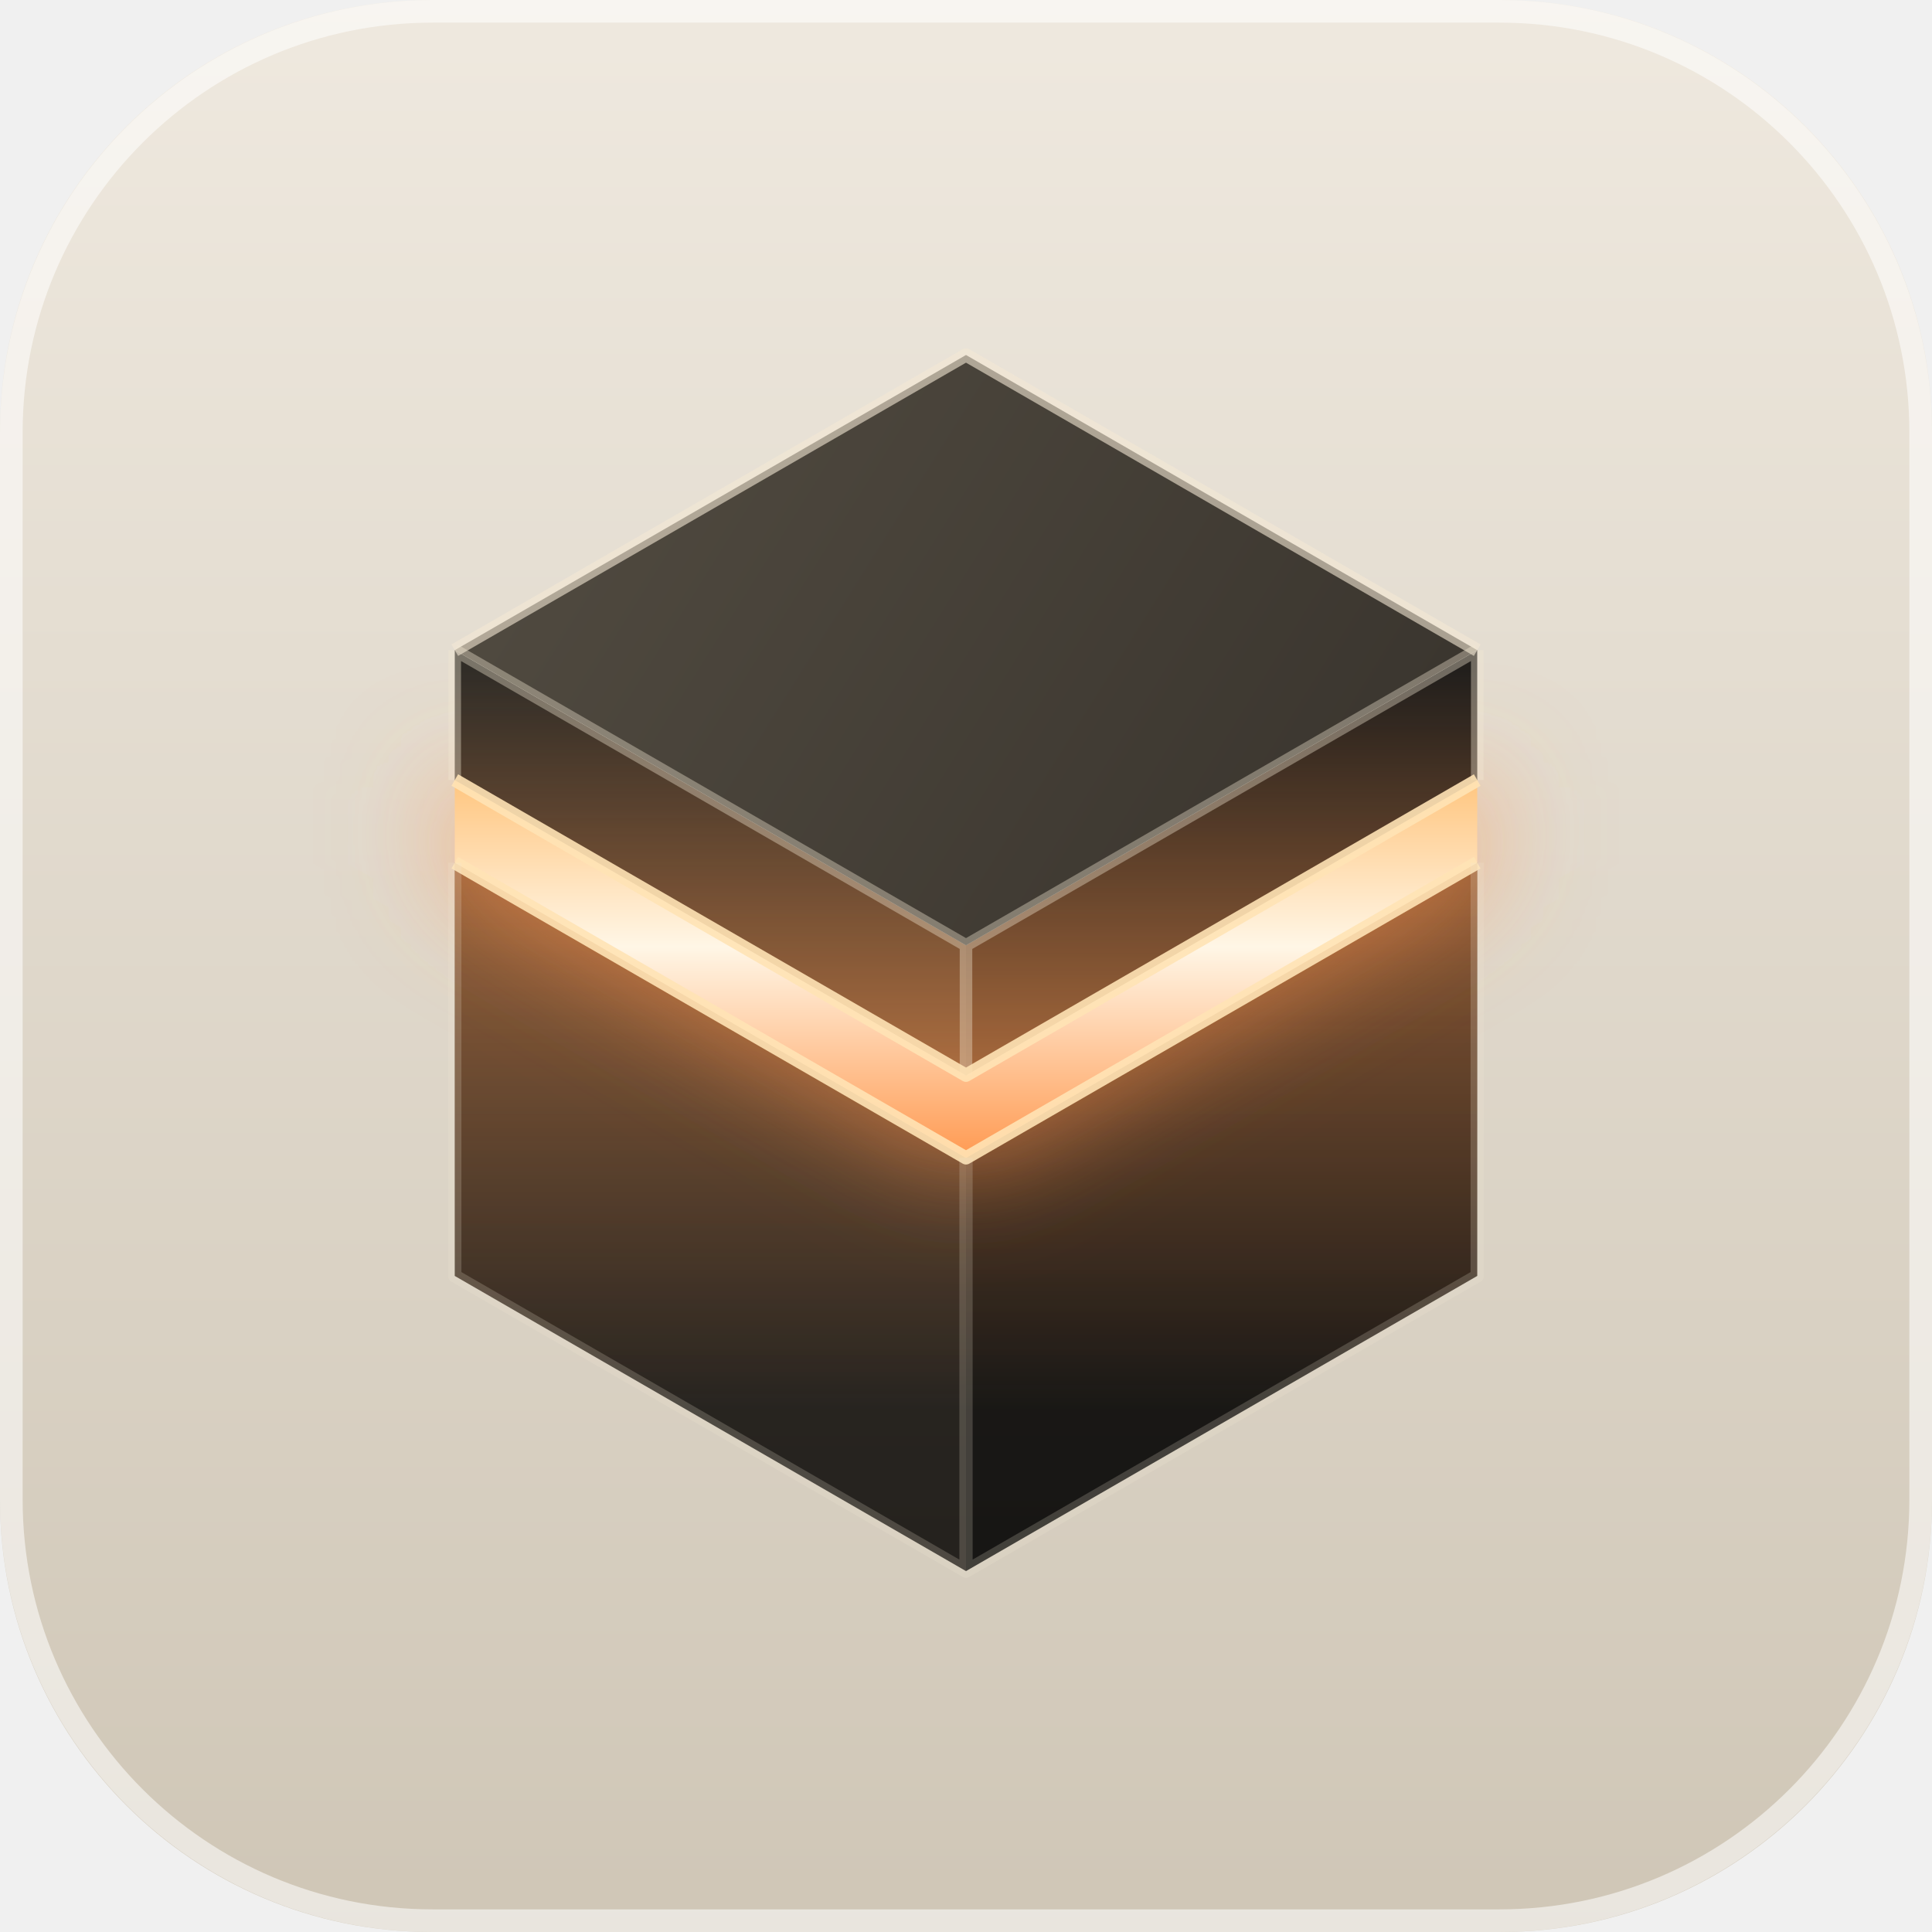
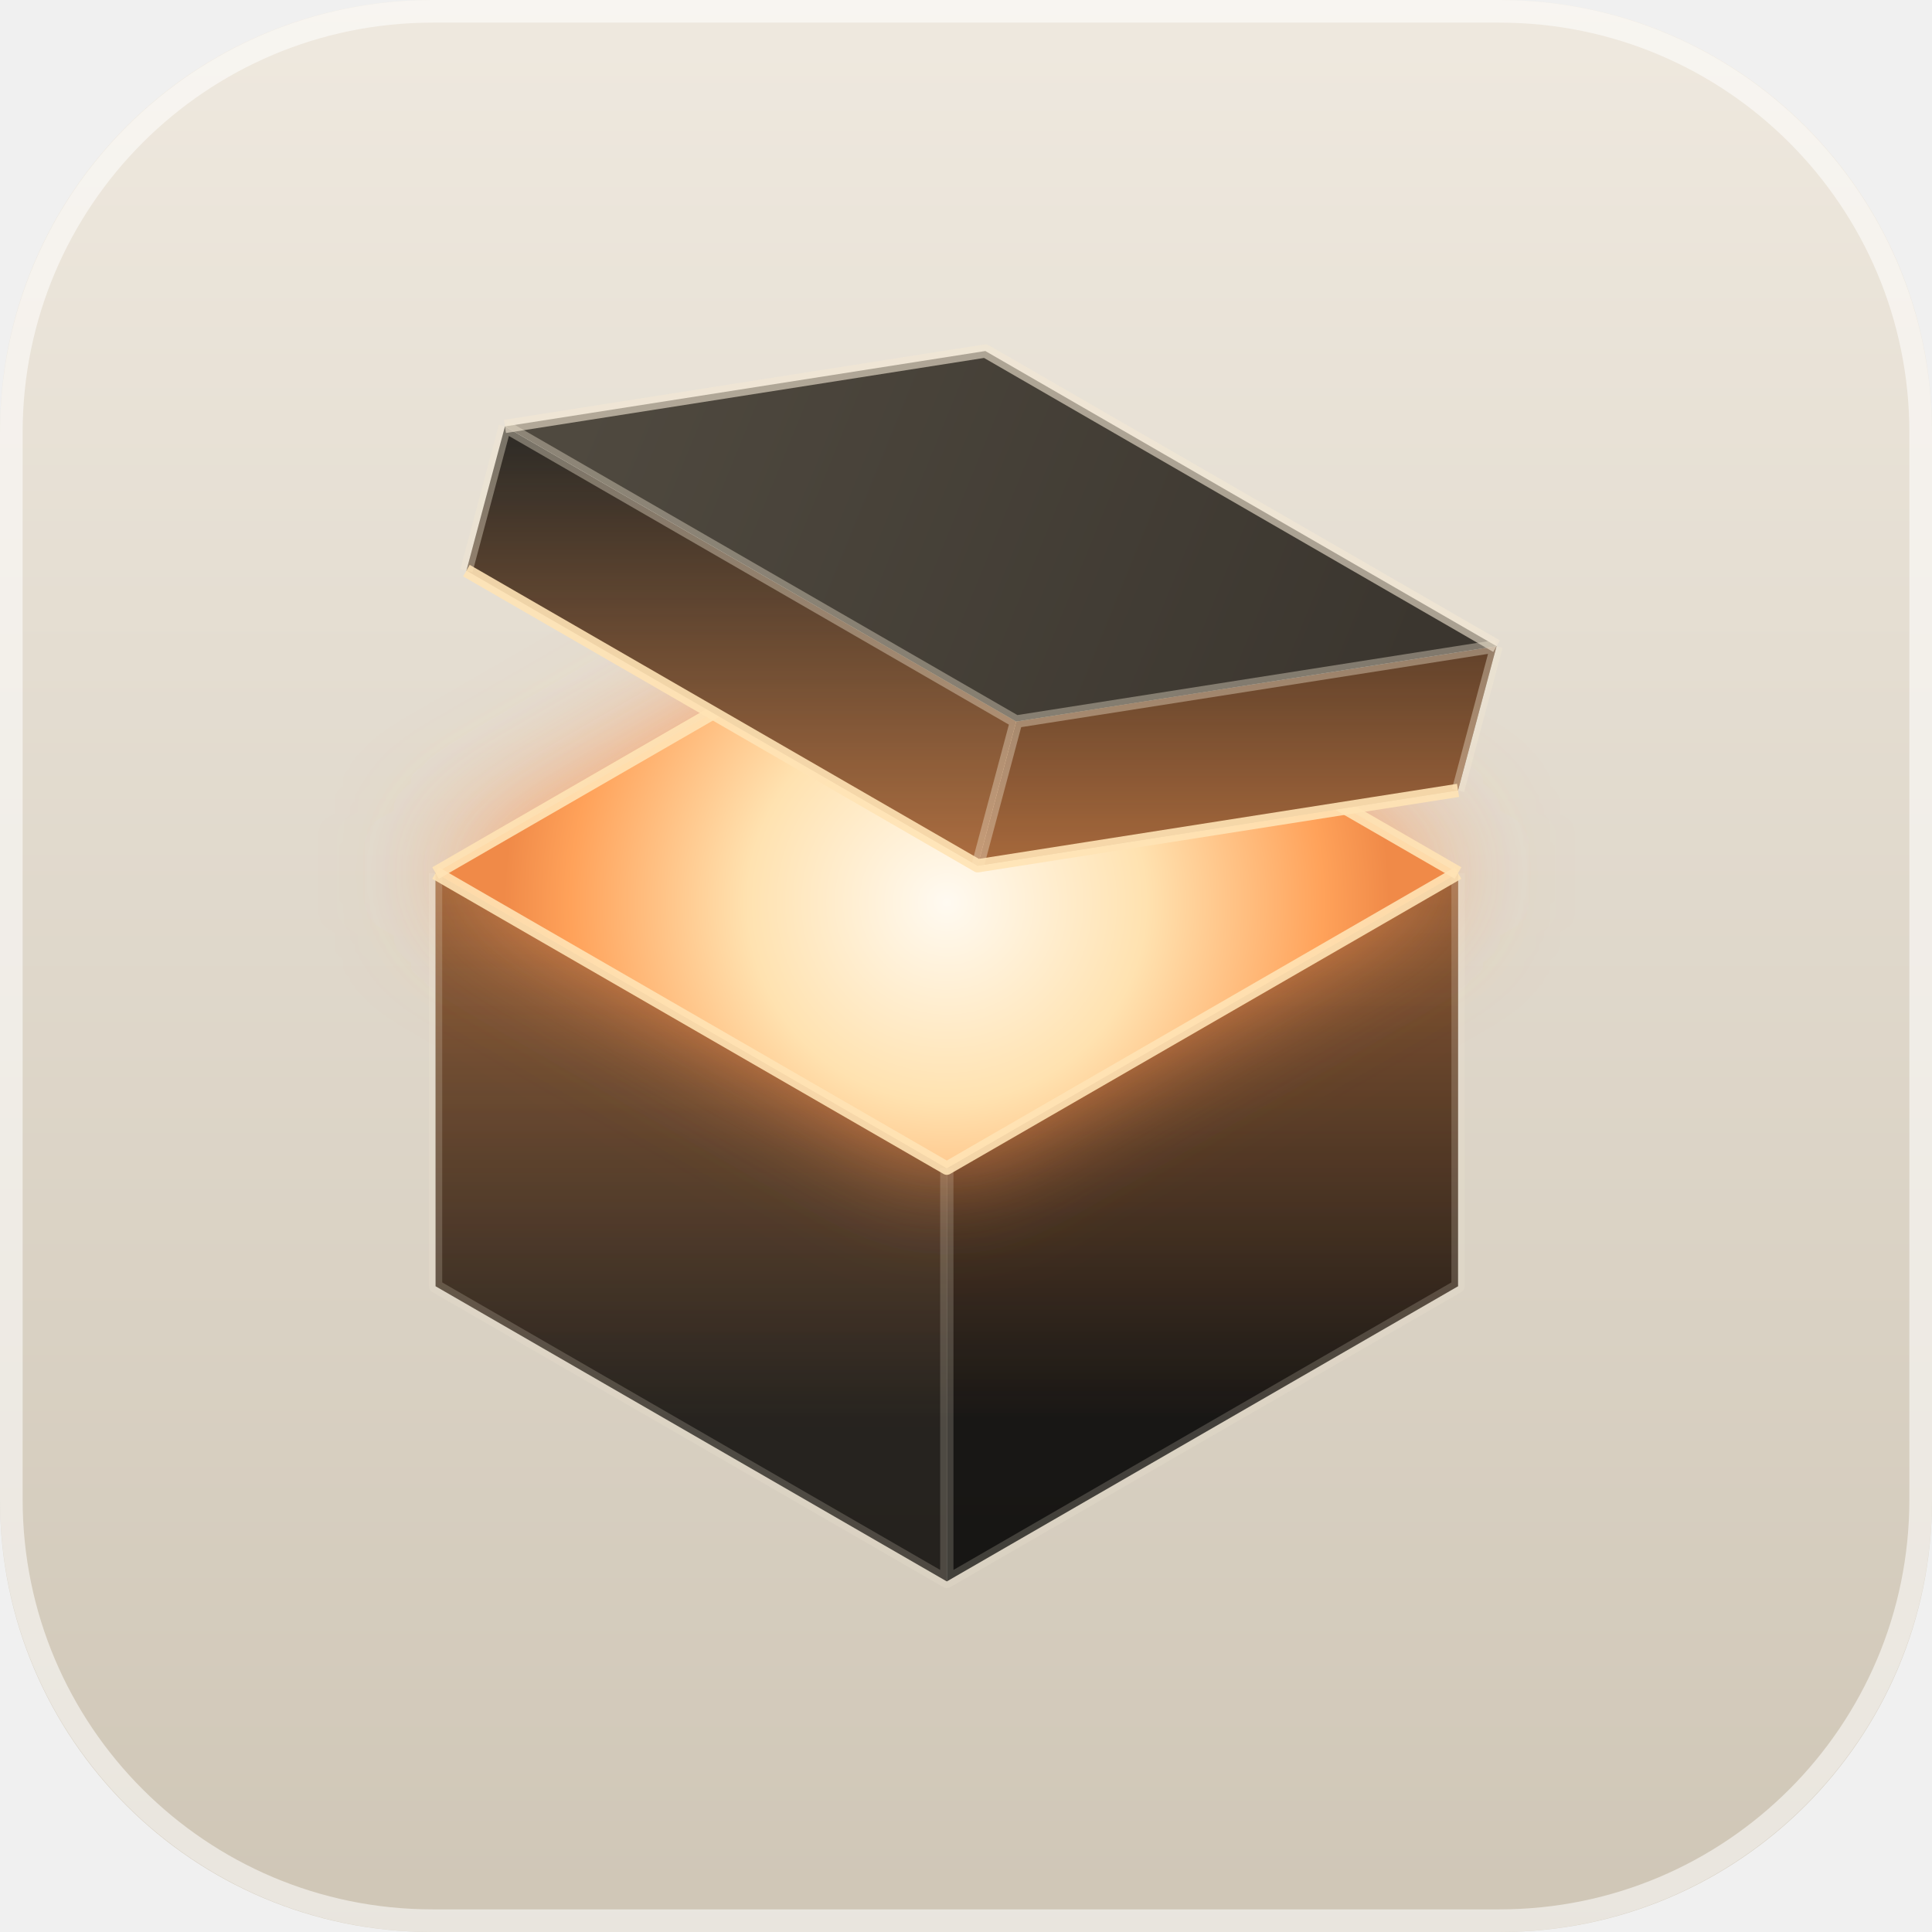
<svg xmlns="http://www.w3.org/2000/svg" viewBox="0 0 128 128" width="128" height="128" role="img" aria-label="Magic CAD">
  <defs>
    <linearGradient id="stone" x1="0" y1="0" x2="0" y2="1">
      <stop stop-color="#efe9df" />
      <stop offset="1" stop-color="#cfc6b6" />
    </linearGradient>
  </defs>
  <rect width="128" height="128" rx="28.6" fill="url(#stone)" />
  <rect x=".75" y=".75" width="126.5" height="126.5" rx="27.9" fill="none" stroke="#fff" stroke-opacity=".55" stroke-width="1.5" />
-   <svg x="20" y="20" width="88" height="88" viewBox="19 21 90 90">
+   <svg x="20" y="20" width="88" height="88" viewBox="20.3 20.3 90 90">
    <defs>
-       <linearGradient id="m-top" x1="40" y1="30" x2="88" y2="60" gradientUnits="userSpaceOnUse">
+       <linearGradient id="m-top" x1="40" y1="26" x2="94" y2="48" gradientUnits="userSpaceOnUse">
        <stop stop-color="#4f493f" />
        <stop offset="1" stop-color="#3b362f" />
      </linearGradient>
-       <linearGradient id="m-left" x1="0" y1="46" x2="0" y2="106" gradientUnits="userSpaceOnUse">
+       <linearGradient id="m-left" x1="0" y1="30" x2="0" y2="106" gradientUnits="userSpaceOnUse">
        <stop stop-color="#312d27" />
        <stop offset="1" stop-color="#25221e" />
      </linearGradient>
-       <linearGradient id="m-right" x1="0" y1="46" x2="0" y2="106" gradientUnits="userSpaceOnUse">
+       <linearGradient id="m-right" x1="0" y1="30" x2="0" y2="106" gradientUnits="userSpaceOnUse">
        <stop stop-color="#221f1c" />
        <stop offset="1" stop-color="#171614" />
      </linearGradient>
-       <linearGradient id="m-gap" x1="0" y1="53" x2="0" y2="79" gradientUnits="userSpaceOnUse">
-         <stop stop-color="#ffc47c" />
-         <stop offset=".45" stop-color="#fff6e6" />
-         <stop offset="1" stop-color="#ff9a52" />
-       </linearGradient>
-       <linearGradient id="m-lid-spill" x1="0" y1="73" x2="0" y2="46" gradientUnits="userSpaceOnUse">
+       <radialGradient id="m-light" cx="64" cy="61" r="30" gradientUnits="userSpaceOnUse">
+         <stop stop-color="#fffaf1" />
+         <stop offset=".45" stop-color="#ffe2b0" />
+         <stop offset=".85" stop-color="#ffa25a" />
+         <stop offset="1" stop-color="#f08a48" />
+       </radialGradient>
+       <linearGradient id="m-lid-spill" x1="0" y1="58" x2="0" y2="30" gradientUnits="userSpaceOnUse">
        <stop stop-color="#ff9a52" stop-opacity=".6" />
        <stop offset="1" stop-color="#ff9a52" stop-opacity="0" />
      </linearGradient>
      <linearGradient id="m-base-spill" x1="0" y1="59" x2="0" y2="96" gradientUnits="userSpaceOnUse">
        <stop stop-color="#ff9a52" stop-opacity=".5" />
        <stop offset="1" stop-color="#ff9a52" stop-opacity="0" />
      </linearGradient>
-       <filter id="m-bloom" x="-.5" y="-1.5" width="2" height="4">
+       <filter id="m-bloom" x="-.5" y="-.5" width="2" height="2">
        <feGaussianBlur stdDeviation="4" />
      </filter>
    </defs>
    <path d="M29.36 59 64 79v28L29.36 87Z" fill="url(#m-left)" />
    <path d="M64 79l34.64-20v28L64 107Z" fill="url(#m-right)" />
    <path d="M29.36 59 64 79v28L29.36 87ZM64 79l34.64-20v28L64 107Z" fill="url(#m-base-spill)" />
-     <path d="M29.36 53.4 64 73.4l34.64-20v5.6L64 79 29.36 59Z" fill="#ff9450" filter="url(#m-bloom)" opacity=".9" />
-     <path d="M29.36 53.4 64 73.4l34.64-20v5.6L64 79 29.36 59Z" fill="url(#m-gap)" />
-     <path d="M29.36 44.6 64 64.6v8.8L29.36 53.4Z" fill="url(#m-left)" />
-     <path d="M64 64.6l34.64-20v8.8L64 73.4Z" fill="url(#m-right)" />
-     <path d="M29.36 44.6 64 64.6v8.8L29.36 53.4ZM64 64.6l34.64-20v8.8L64 73.4Z" fill="url(#m-lid-spill)" />
-     <path d="M64 24.6l34.64 20L64 64.6 29.36 44.6Z" fill="url(#m-top)" />
-     <g fill="none" stroke-linejoin="round">
-       <path d="M29.36 44.6 64 24.6l34.64 20" stroke="#f3e7d3" stroke-opacity="0.6" stroke-width="0.9" />
-       <path d="M29.36 44.6 64 64.6l34.64-20M64 64.6v8.8M29.36 44.6v8.8M98.64 44.6v8.8" stroke="#f3e7d3" stroke-opacity="0.38" stroke-width="0.85" />
-       <path d="M29.36 53.4 64 73.4l34.64-20M29.36 59 64 79l34.64-20" stroke="#ffe3b5" stroke-opacity="0.9" stroke-width=".9" />
-       <path d="M29.36 59v28l34.64 20 34.64-20V59M64 79v28" stroke="#f3e7d3" stroke-opacity="0.2" stroke-width="0.9" />
+     <path d="M64 39l34.64 20L64 79 29.36 59Z" fill="#ff9450" filter="url(#m-bloom)" opacity=".9" />
+     <path d="M64 39l34.64 20L64 79 29.36 59Z" fill="url(#m-light)" />
+     <path d="M29.36 59 64 39l34.64 20" fill="none" stroke="#ffe3b5" stroke-opacity=".9" stroke-width=".9" stroke-linejoin="round" />
+     <path d="M34.06 28.74 68.7 48.74 66.09 58.51 31.45 38.51Z" fill="url(#m-left)" />
+     <path d="M68.7 48.74 101.25 43.63 98.64 53.4 66.09 58.51Z" fill="url(#m-right)" />
+     <path d="M34.06 28.74 68.7 48.74 66.09 58.51 31.45 38.51ZM68.7 48.74 101.25 43.63 98.64 53.4 66.09 58.51Z" fill="url(#m-lid-spill)" />
+     <path d="M66.61 23.63 101.25 43.63 68.7 48.74 34.06 28.74Z" fill="url(#m-top)" />
+     <g fill="none" stroke="#f3e7d3" stroke-linejoin="round">
+       <path d="M34.06 28.74 66.61 23.63 101.25 43.63" stroke-opacity=".6" stroke-width=".9" />
+       <path d="M34.06 28.74 68.7 48.74 101.25 43.63M68.7 48.74 66.09 58.51M34.06 28.74 31.45 38.51M101.25 43.63 98.64 53.4" stroke-opacity=".38" stroke-width=".85" />
+       <path d="M29.36 59v28l34.64 20 34.64-20V59M64 79v28" stroke-opacity=".2" stroke-width=".9" />
    </g>
+     <path d="M31.45 38.51 66.09 58.51 98.64 53.4M29.36 59 64 79l34.64-20" fill="none" stroke="#ffe3b5" stroke-opacity=".9" stroke-width=".9" stroke-linejoin="round" />
  </svg>
</svg>
